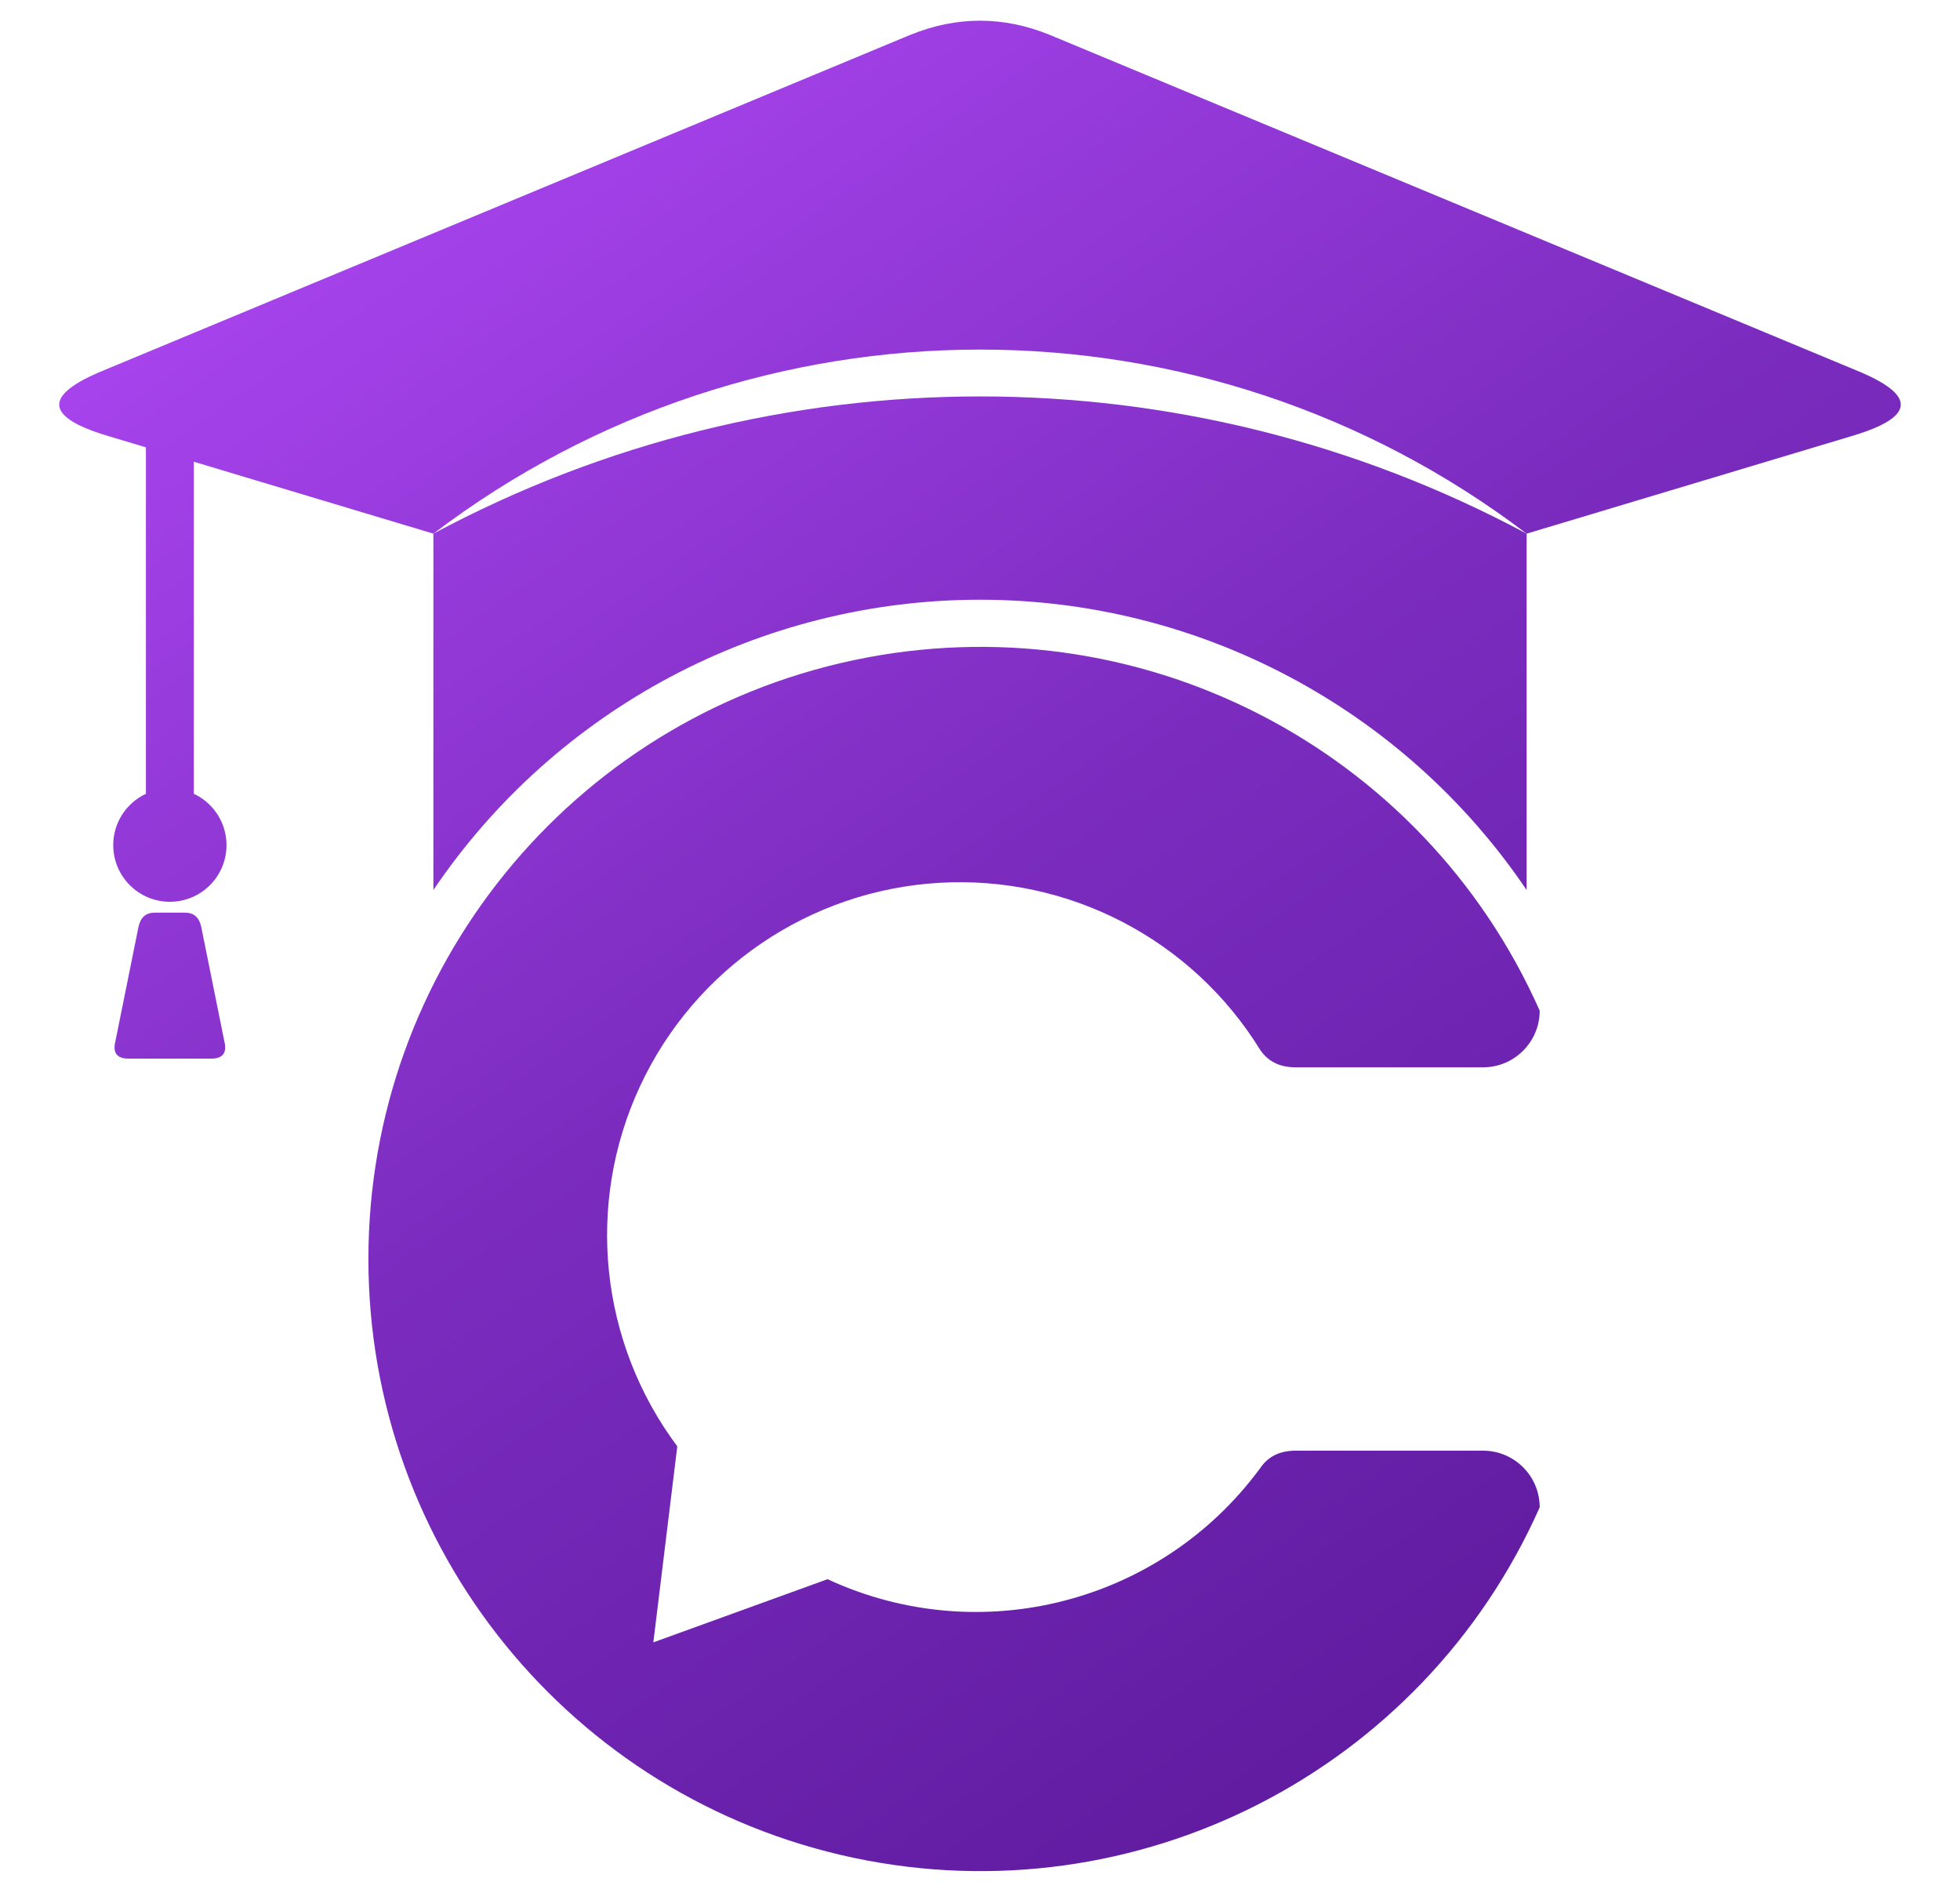
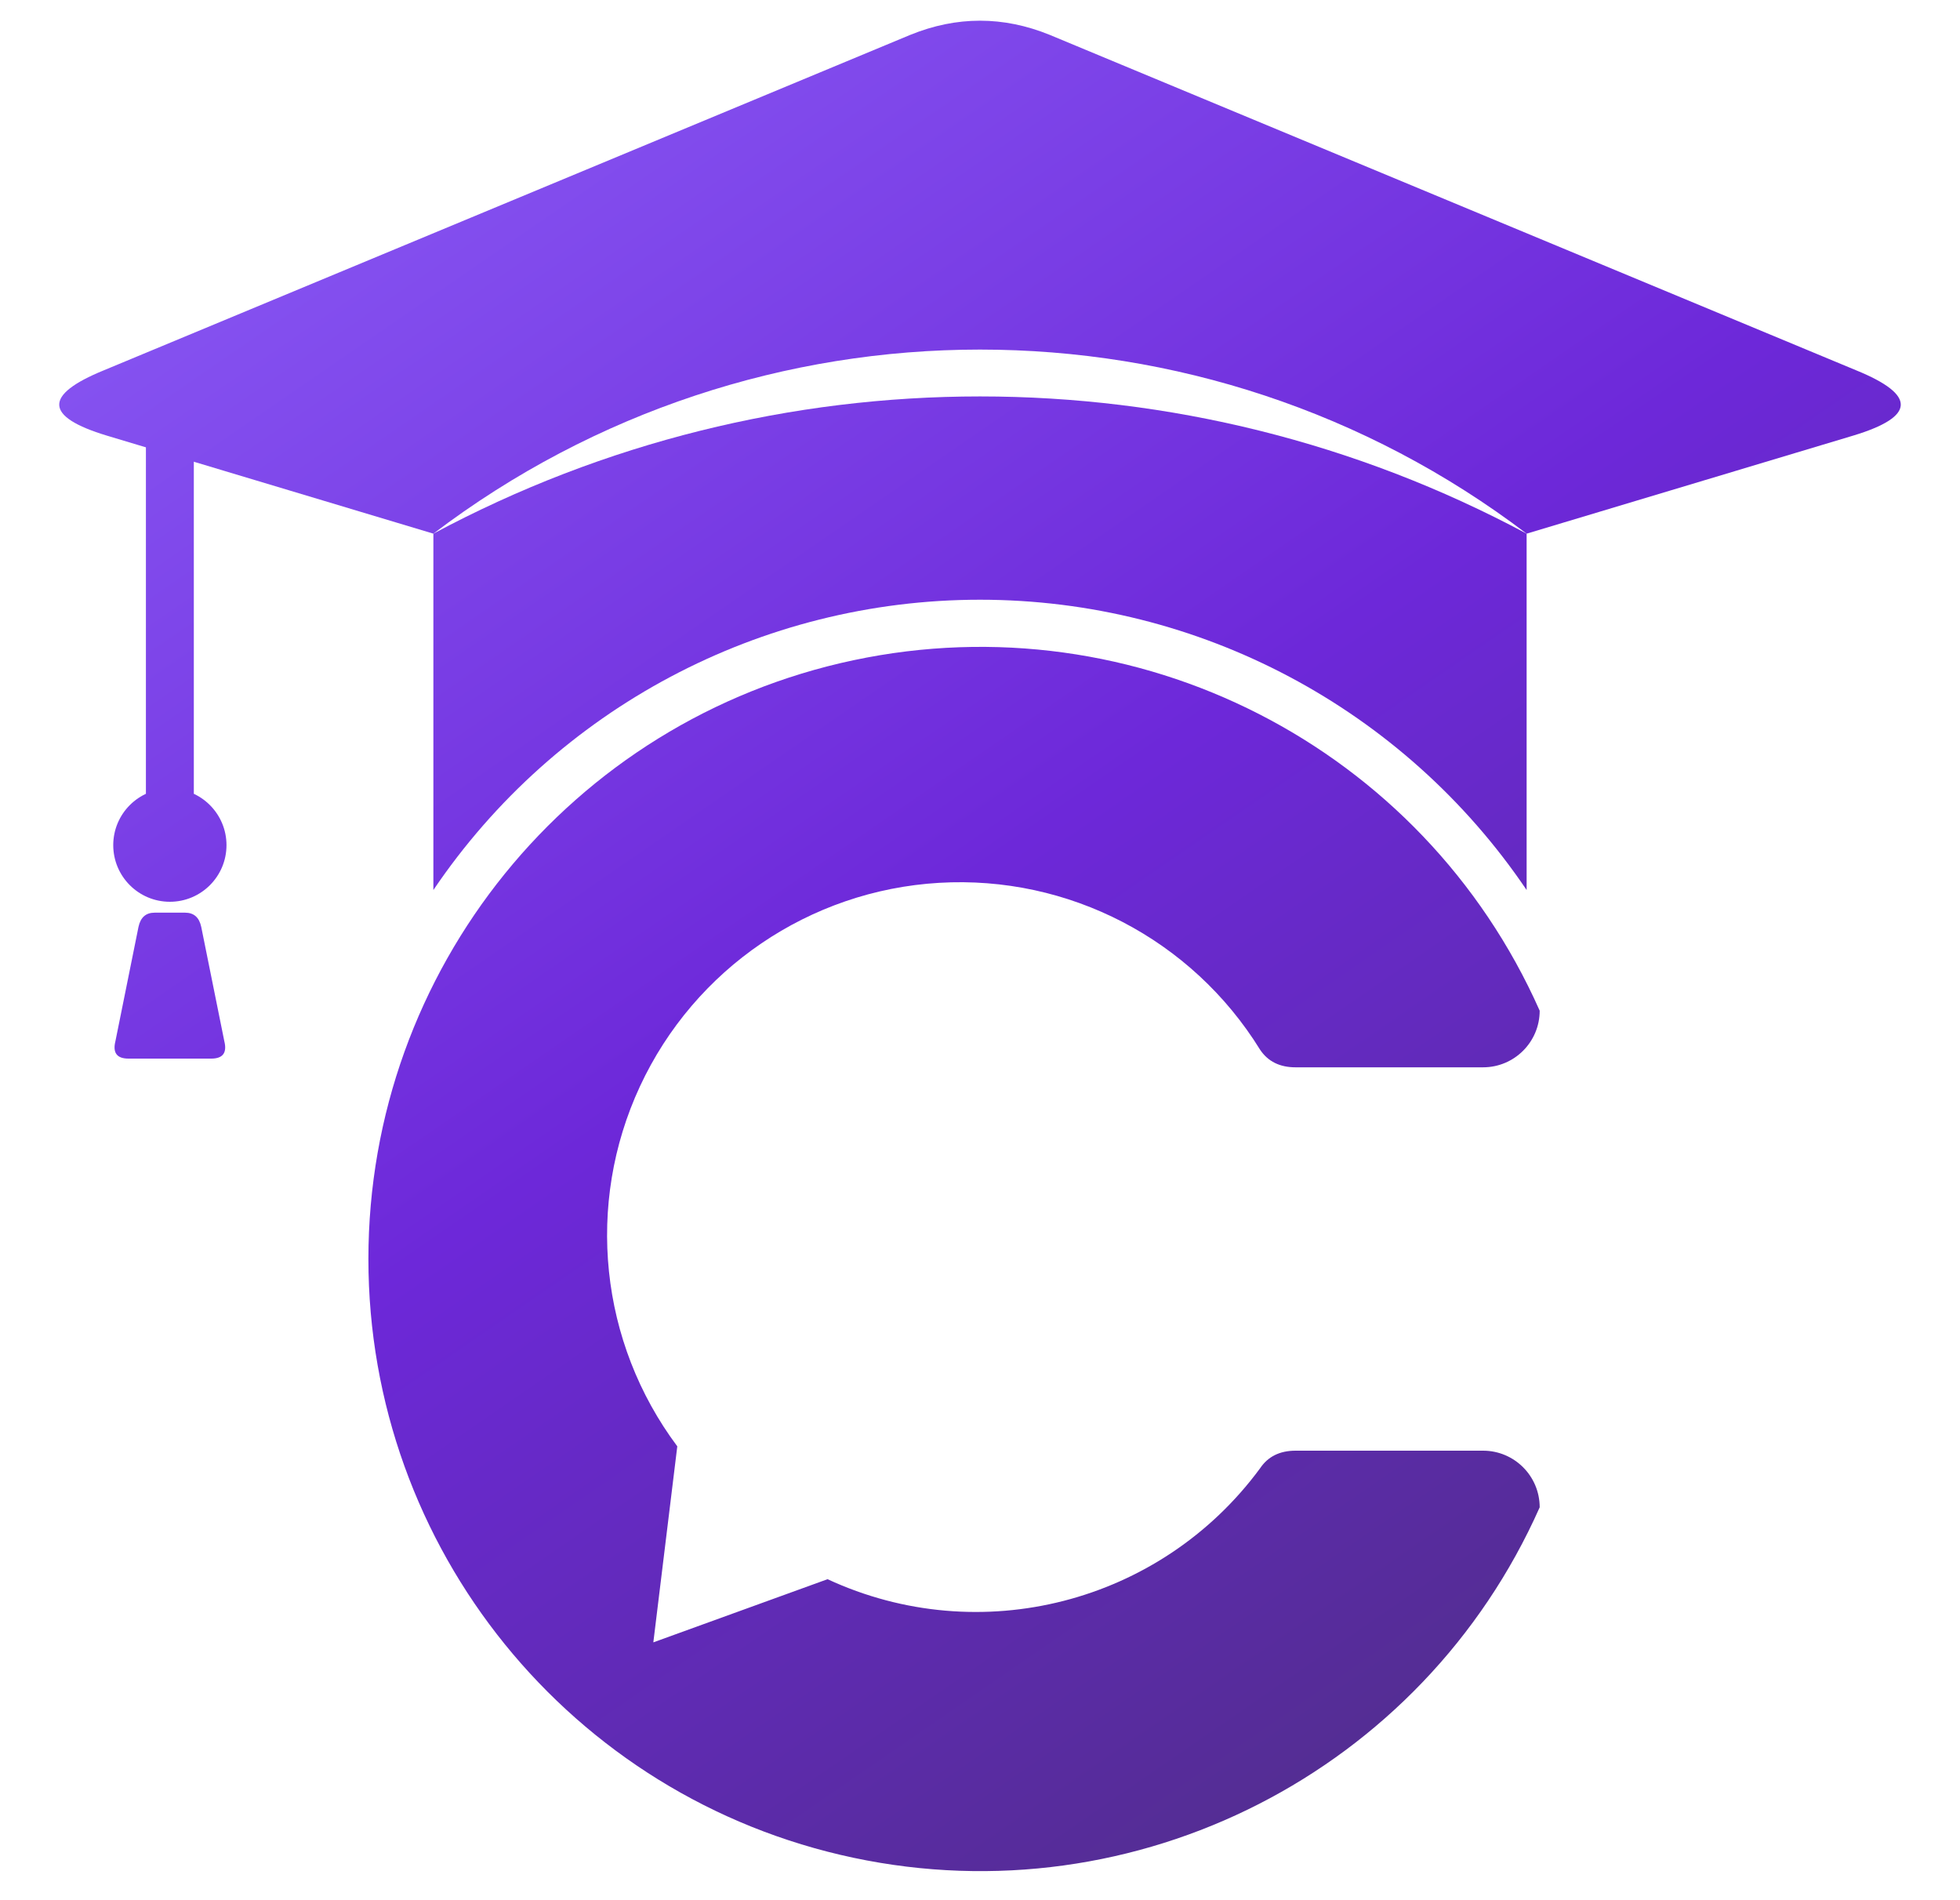
<svg xmlns="http://www.w3.org/2000/svg" viewBox="0 0 900 872">
  <defs>
    <linearGradient id="purple" x1="100" y1="0" x2="700" y2="872" gradientUnits="userSpaceOnUse">
-       <stop offset="0" stop-color="#B249F8" />
-       <stop offset="0.5" stop-color="#7B2CBF" />
-       <stop offset="1" stop-color="#5A189A" />
+       <stop offset="0" stop-color="#8B5CF6" />
+       <stop offset="0.5" stop-color="#6D28D9" />
+       <stop offset="1" stop-color="#4E2E83" />
    </linearGradient>
  </defs>
  <g fill="url(#purple)">
-     <path d="M418 16 Q450 3 482 16 L852.3 170 Q894 187 850.9 200 L701 245 A415 415 0 0 0 199 245 L49.1 200 Q6 187 47.7 170 Z" />
-     <path d="M199 245 A531.5 531.5 0 0 1 701 245 L701 408.6 A303 303 0 0 0 199 408.6 Z" />
-     <path d="M578.6 481.9 A162 162 0 1 0 311 664 L300 754 L380 725 A162 162 0 0 0 578.6 674.1 Q584 666 594.9 666 L681 666 A26 26 0 0 1 707 692 A281 281 0 1 1 707 464 A26 26 0 0 1 681 490 L594.9 490 Q584 490 578.6 481.9 Z" />
-     <path d="M67 190 L89 190 L89 372 L67 372 Z M52 388 A26 26 0 1 1 104 388 A26 26 0 1 1 52 388 Z M63.6 425.5 Q65 419 71 419 L85 419 Q91 419 92.4 425.5 L103 478 Q105 486 97 486 L59 486 Q51 486 53 478 Z" />
+     <path d="M418 16              Q450 3 482 16              L852.3 170              Q894 187 850.9 200              L701 245              A415 415 0 0 0 199 245              L49.1 200              Q6 187 47.7 170              Z" />
+     <path d="M199 245              A531.5 531.5 0 0 1 701 245              L701 408.6              A303 303 0 0 0 199 408.6              Z" />
+     <path d="M578.6 481.9              A162 162 0 1 0 311 664              L300 754              L380 725              A162 162 0 0 0 578.6 674.1              Q584 666 594.9 666              L681 666              A26 26 0 0 1 707 692              A281 281 0 1 1 707 464              A26 26 0 0 1 681 490              L594.9 490              Q584 490 578.6 481.9              Z" />
+     <path d="M67 190 L89 190 L89 372 L67 372 Z              M52 388 A26 26 0 1 1 104 388 A26 26 0 1 1 52 388 Z              M63.6 425.5 Q65 419 71 419 L85 419 Q91 419 92.4 425.5              L103 478 Q105 486 97 486 L59 486 Q51 486 53 478 Z" />
  </g>
</svg>
